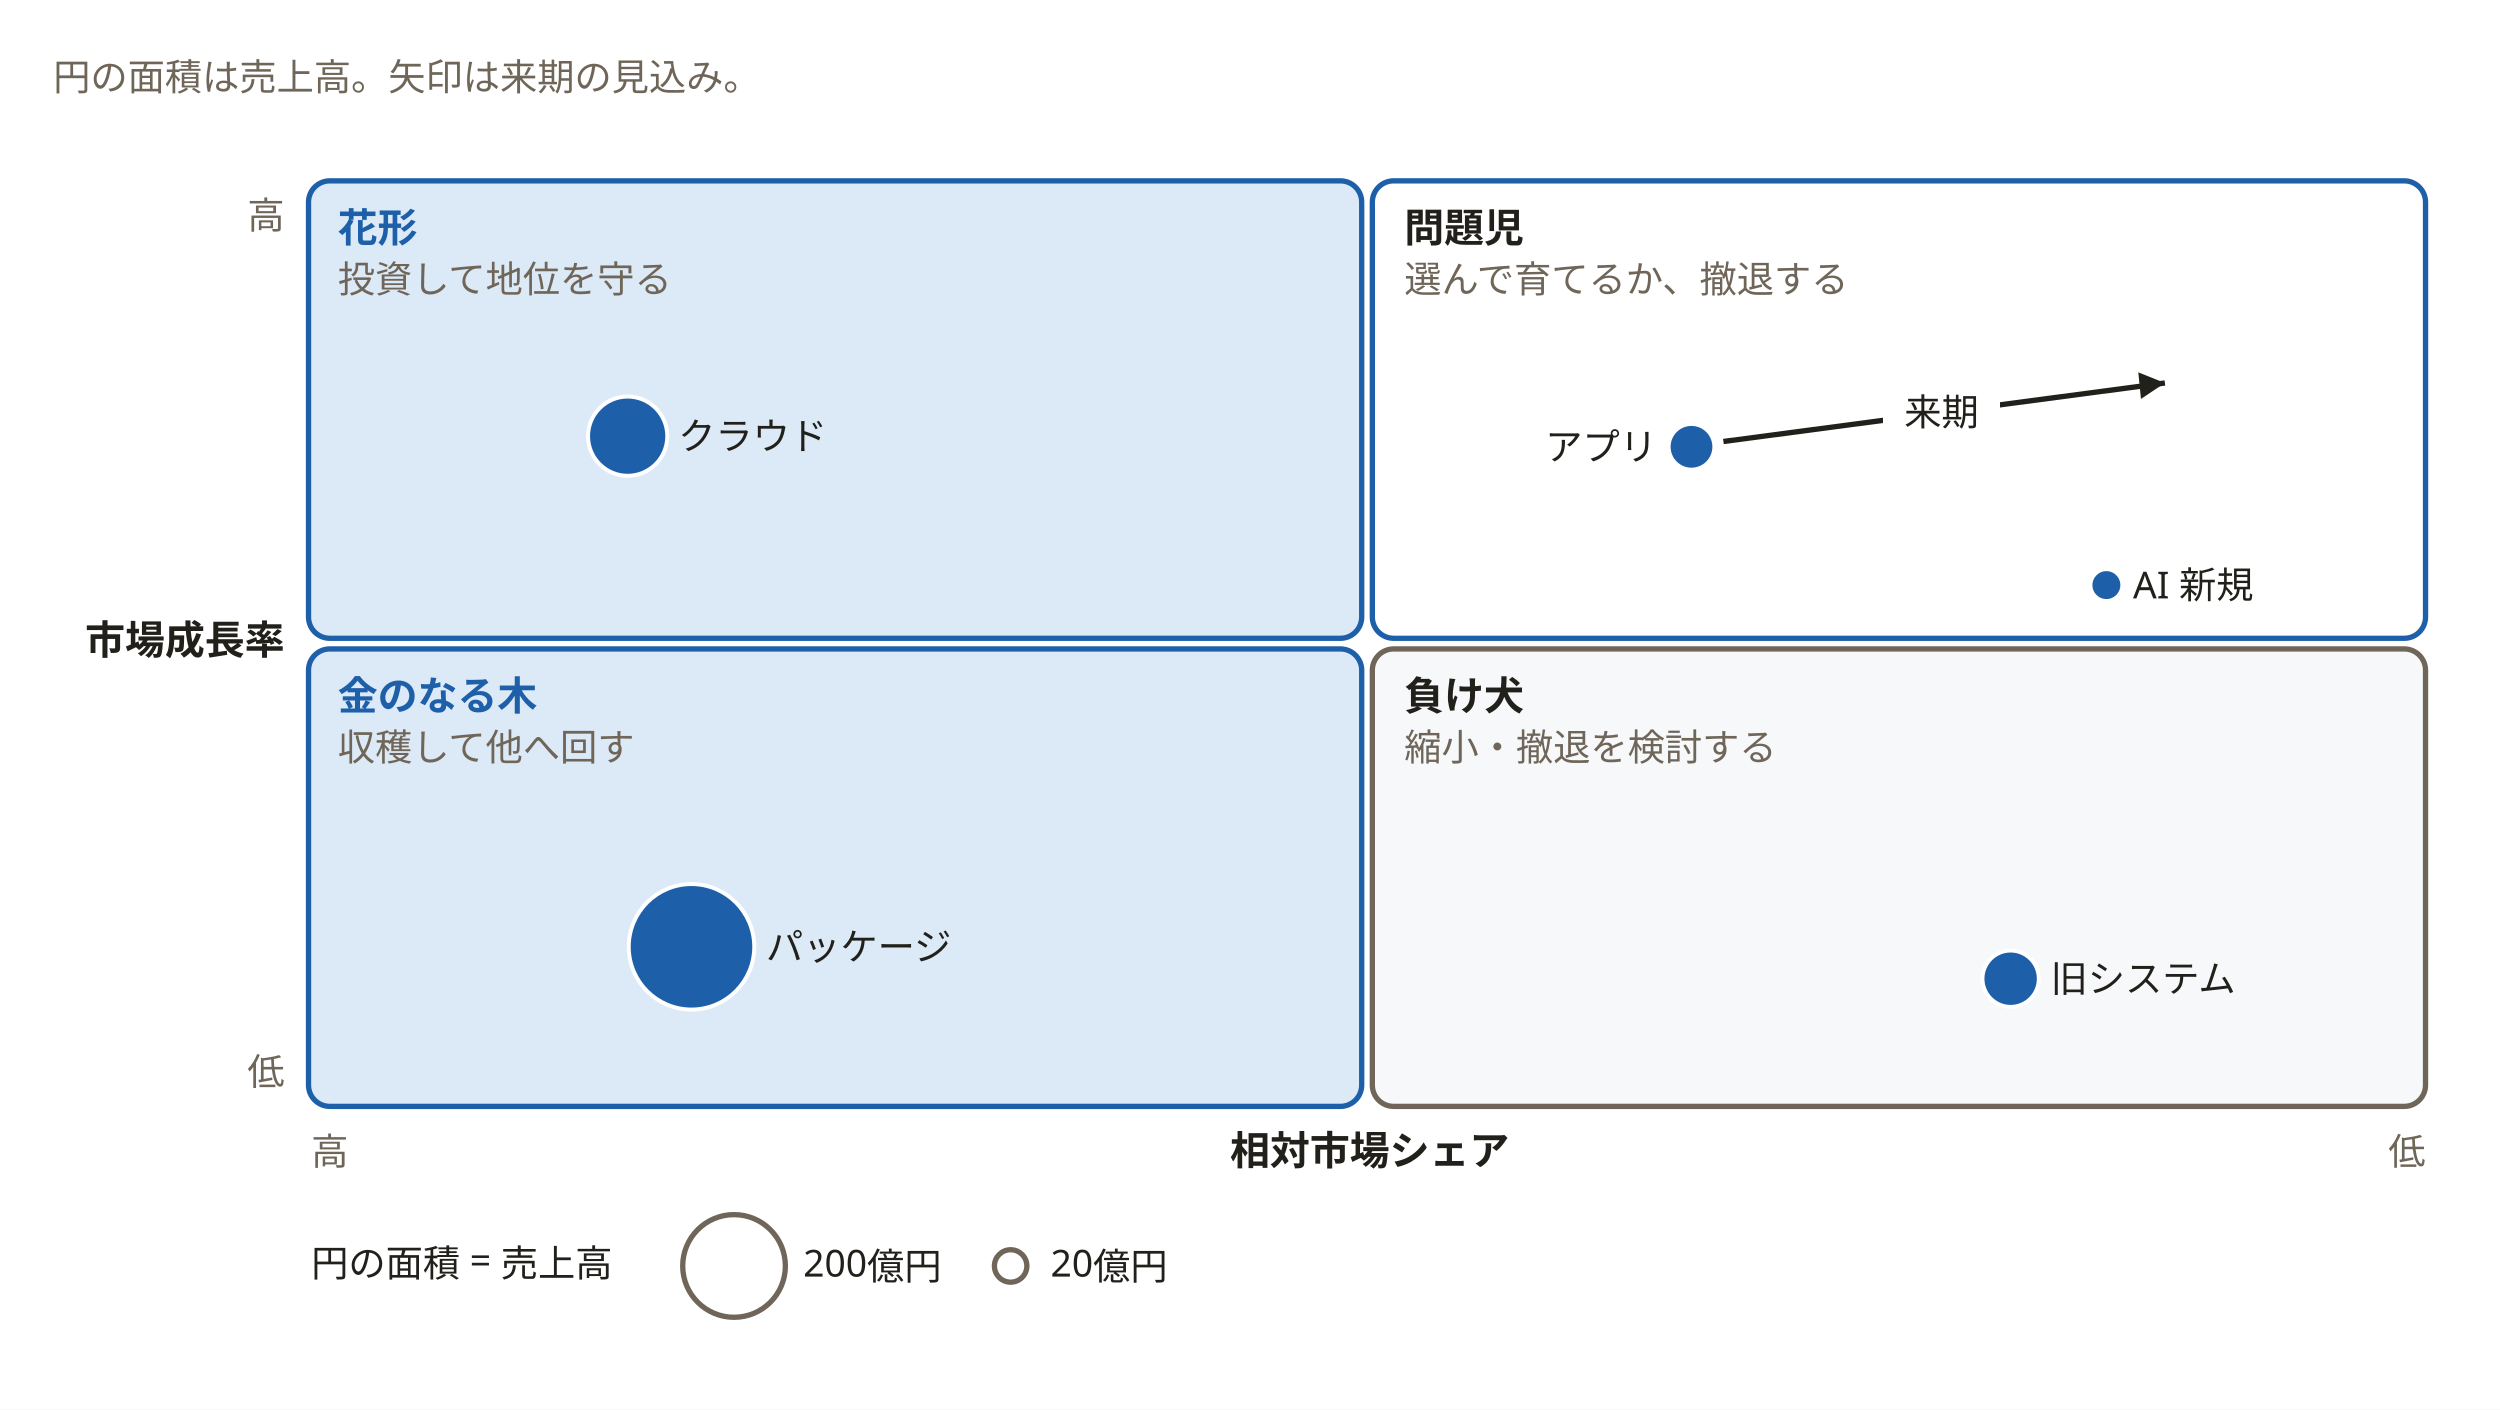
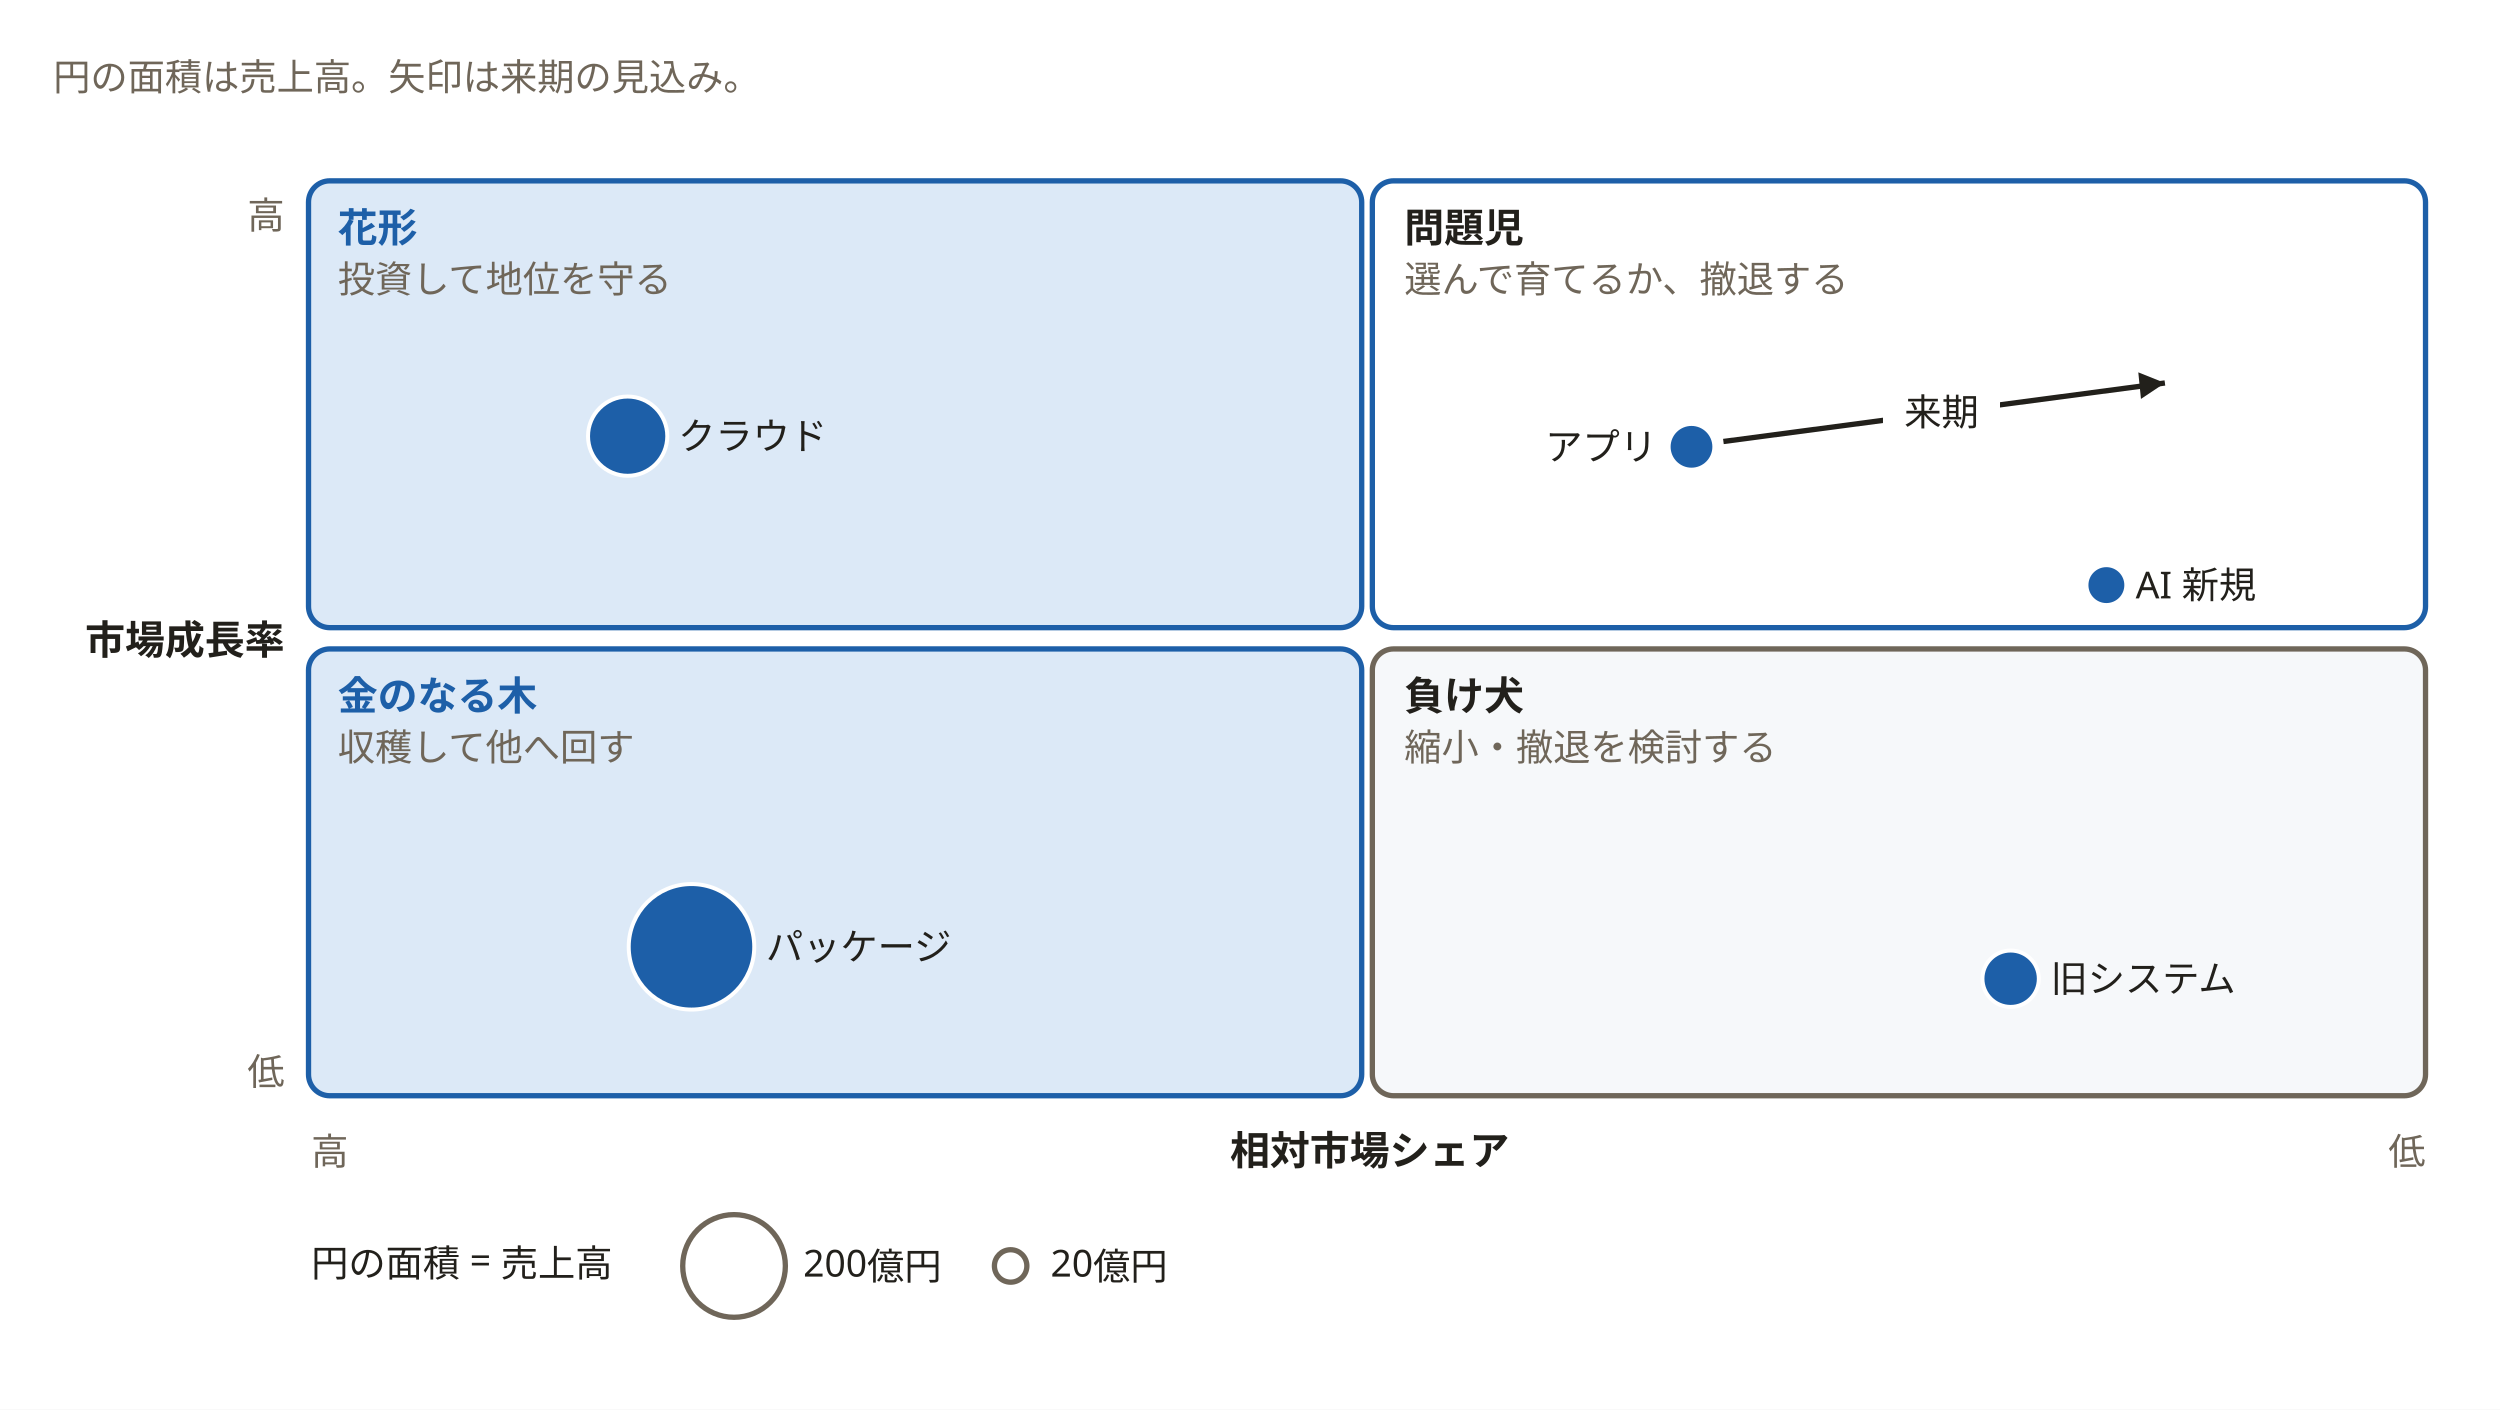
<svg xmlns="http://www.w3.org/2000/svg" width="940" height="530" viewBox="0 0 940 530" role="img" aria-labelledby="svg-title">
  <style>
    text { font-family: 'Hiragino Sans','Hiragino Kaku Gothic ProN','Yu Gothic','YuGothic',Meiryo,'Noto Sans JP',sans-serif; }
    .emoji { font-family: 'Noto Color Emoji','Segoe UI Emoji',sans-serif; }
  </style>
  <rect x="0" y="0" width="940" height="530" fill="#ffffff" />
  <text x="20" y="34" font-size="14" font-weight="400" fill="#6f6659">円の面積は売上高。矢印は来期の見込み。</text>
-   <rect x="116" y="68" width="396" height="172" rx="8" fill="#dce9f7" stroke="#1d5fa8" stroke-width="2" />
-   <rect x="516" y="68" width="396" height="172" rx="8" fill="#ffffff" stroke="#1d5fa8" stroke-width="2" />
-   <rect x="116" y="244" width="396" height="172" rx="8" fill="#dce9f7" stroke="#1d5fa8" stroke-width="2" />
-   <rect x="516" y="244" width="396" height="172" rx="8" fill="#f6f8fa" stroke="#6f6659" stroke-width="2" />
+   <rect x="116" y="68" width="396" height="168" rx="8" fill="#dce9f7" stroke="#1d5fa8" stroke-width="2" />
+   <rect x="516" y="68" width="396" height="168" rx="8" fill="#ffffff" stroke="#1d5fa8" stroke-width="2" />
+   <rect x="116" y="244" width="396" height="168" rx="8" fill="#dce9f7" stroke="#1d5fa8" stroke-width="2" />
+   <rect x="516" y="244" width="396" height="168" rx="8" fill="#f6f8fa" stroke="#6f6659" stroke-width="2" />
  <path d="M648,166 L814,144" fill="none" stroke="#22201b" stroke-width="2" />
  <polygon points="814,144 805,150 804,140" fill="#22201b" />
  <rect x="708" y="144" width="44" height="24" rx="4" fill="#ffffff" />
  <circle cx="236" cy="164" r="14.9" fill="#1d5fa8" stroke="#ffffff" stroke-width="1.5" />
  <circle cx="636" cy="168" r="8.6" fill="#1d5fa8" stroke="#ffffff" stroke-width="1.5" />
  <circle cx="260" cy="356" r="23.6" fill="#1d5fa8" stroke="#ffffff" stroke-width="1.5" />
  <circle cx="756" cy="368" r="10.6" fill="#1d5fa8" stroke="#ffffff" stroke-width="1.5" />
-   <circle cx="792" cy="220" r="6" fill="#1d5fa8" stroke="#ffffff" stroke-width="1.5" />
+   <circle cx="792" cy="220" r="7.5" fill="#1d5fa8" stroke="#ffffff" stroke-width="1.5" />
  <circle cx="276" cy="476" r="19.3" fill="none" stroke="#6f6659" stroke-width="2" />
  <circle cx="380" cy="476" r="6.1" fill="none" stroke="#6f6659" stroke-width="2" />
  <text x="127" y="91" font-size="15" font-weight="700" fill="#1d5fa8">花形</text>
  <text x="127" y="110" font-size="14" fill="#6f6659">投資して地位を守る</text>
  <text x="528" y="91" font-size="15" font-weight="700" fill="#22201b">問題児</text>
  <text x="528" y="110" font-size="14" fill="#6f6659">選んで育てるか、撤退する</text>
  <text x="127" y="267" font-size="15" font-weight="700" fill="#1d5fa8">金のなる木</text>
  <text x="127" y="286" font-size="14" fill="#6f6659">収穫して他へ回す</text>
  <text x="528" y="267" font-size="15" font-weight="700" fill="#22201b">負け犬</text>
  <text x="528" y="286" font-size="14" fill="#6f6659">縮小・撤退を検討する</text>
  <text x="255" y="169" font-size="14" fill="#22201b">クラウド</text>
  <text x="623" y="173" text-anchor="end" font-size="14" fill="#22201b">アプリ</text>
  <text x="288" y="361" font-size="14" fill="#22201b">パッケージ</text>
  <text x="771" y="373" font-size="14" fill="#22201b">旧システム</text>
-   <text x="802" y="225" font-size="14" fill="#22201b">AI 新規</text>
+   <text x="803" y="225" font-size="14" fill="#22201b">AI 新規</text>
  <text x="730" y="160" text-anchor="middle" font-size="14" fill="#22201b">来期</text>
  <text x="107" y="86" text-anchor="end" font-size="14" fill="#6f6659">高</text>
  <text x="107" y="408" text-anchor="end" font-size="14" fill="#6f6659">低</text>
  <text x="107" y="246" text-anchor="end" font-size="15" font-weight="700" fill="#22201b">市場成長率</text>
  <text x="117" y="438" font-size="14" fill="#6f6659">高</text>
  <text x="912" y="438" text-anchor="end" font-size="14" fill="#6f6659">低</text>
  <text x="515" y="438" text-anchor="middle" font-size="15" font-weight="700" fill="#22201b">相対市場シェア</text>
  <text x="117" y="480" font-size="14" fill="#22201b">円の面積 = 売上高</text>
  <text x="302" y="480" font-size="14" fill="#22201b">200億円</text>
  <text x="395" y="480" font-size="14" fill="#22201b">20億円</text>
</svg>
